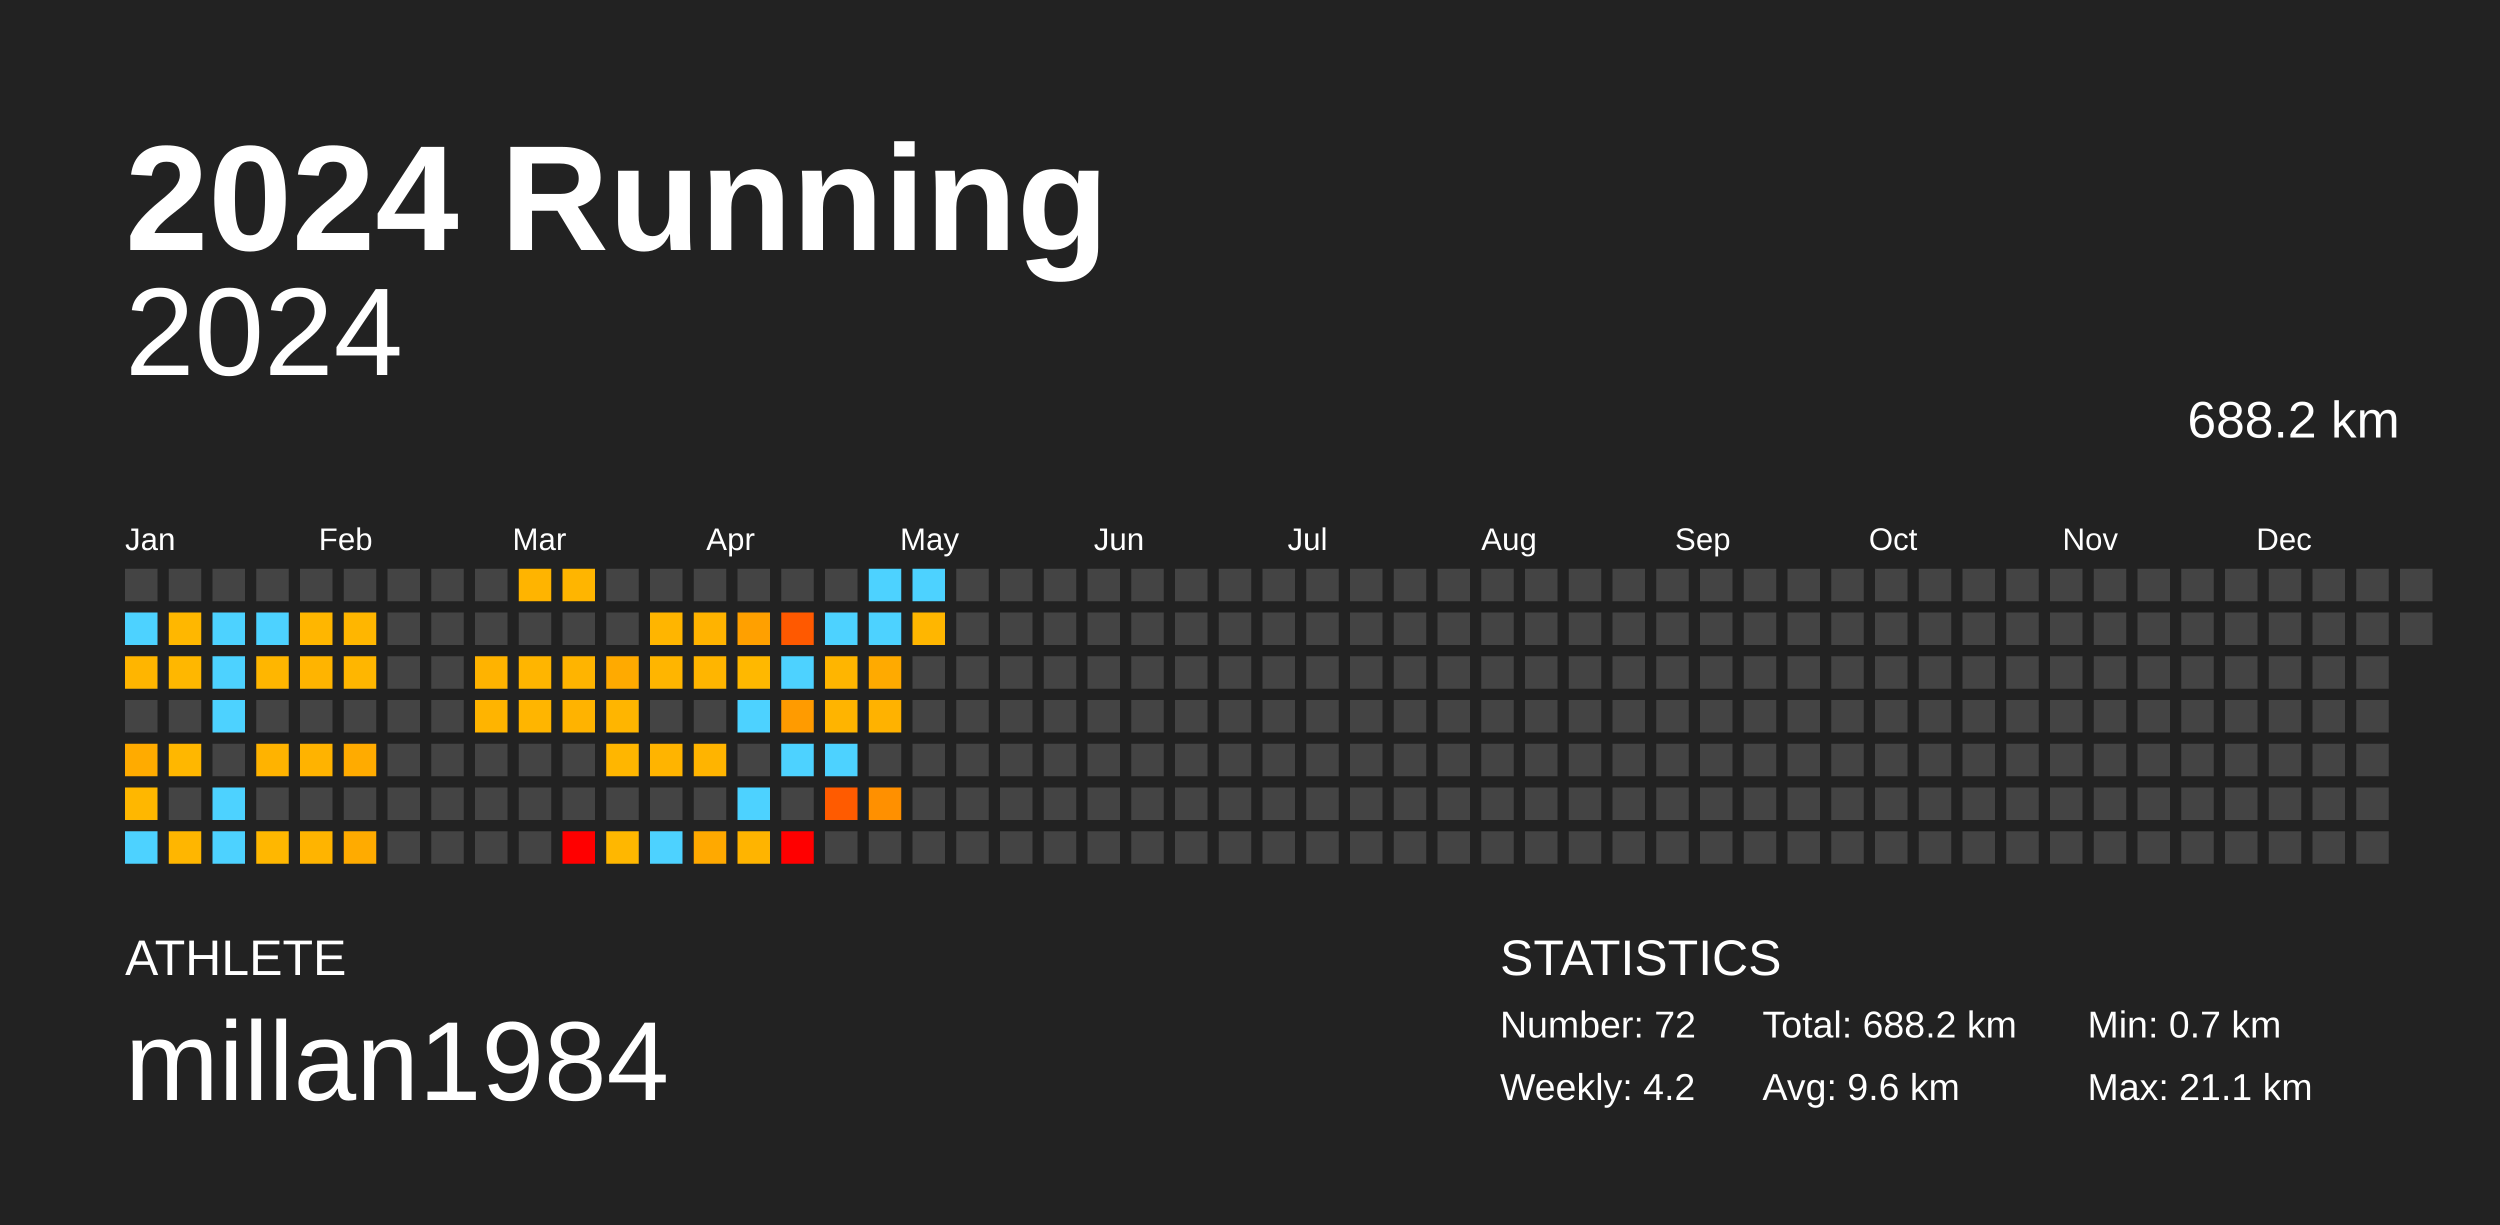
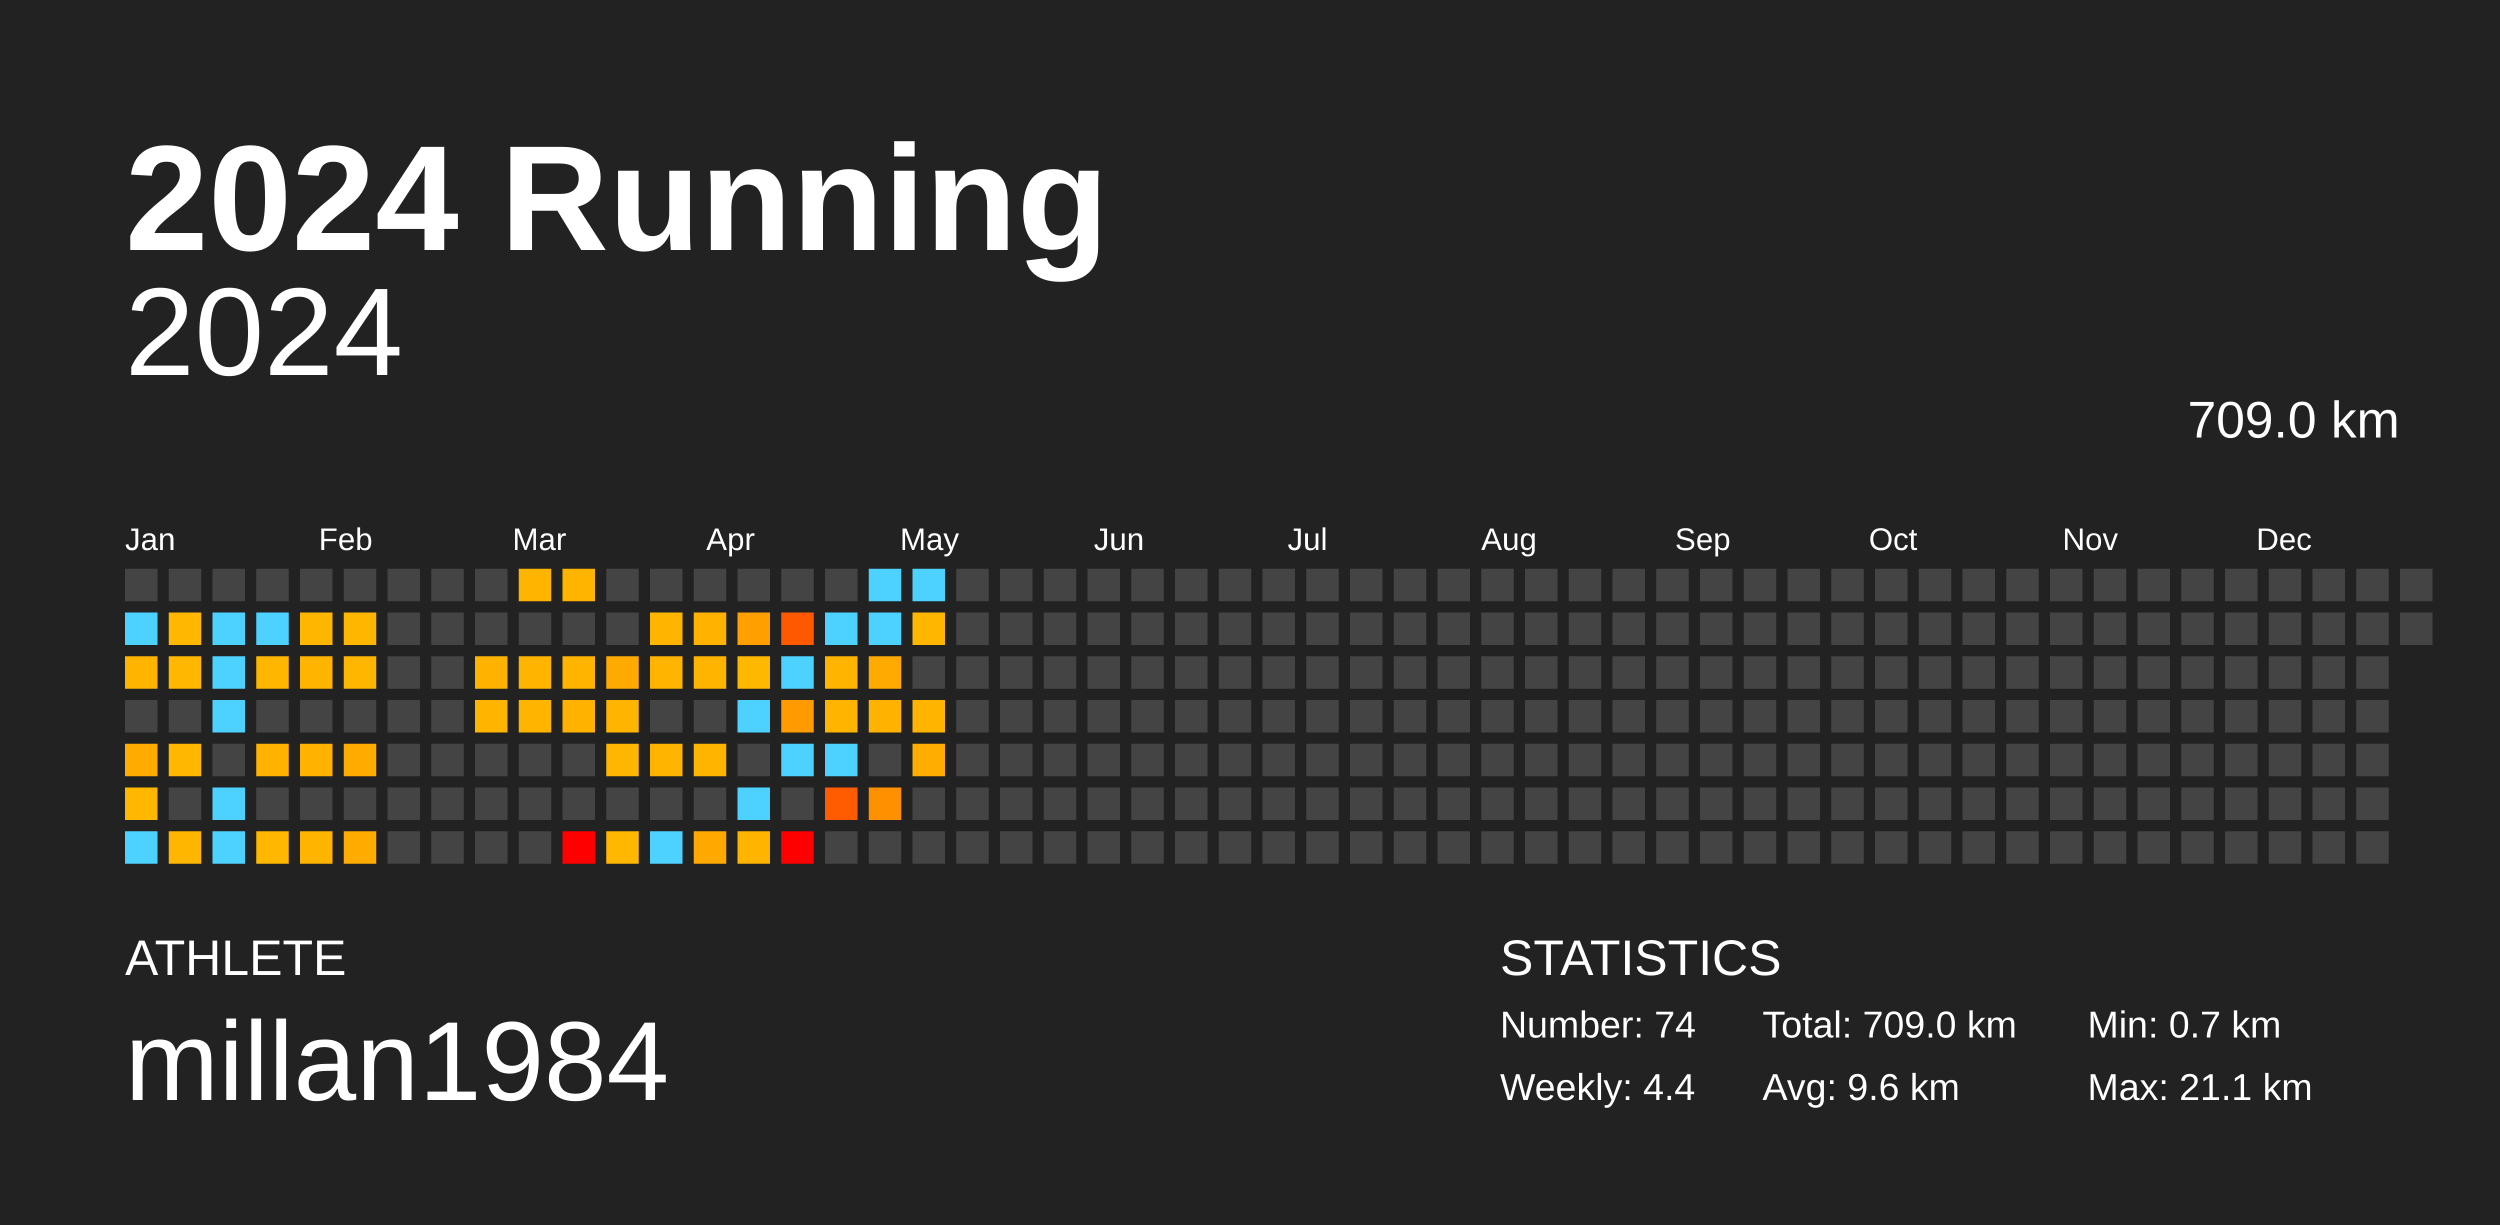
<svg xmlns="http://www.w3.org/2000/svg" baseProfile="full" height="98mm" version="1.1" viewBox="0,0,200,98" width="200mm">
  <defs />
  <rect fill="#222222" height="98" width="200" x="0" y="0" />
  <text fill="#FFFFFF" style="font-size:12px; font-family:Arial; font-weight:bold;" x="10" y="20">2024 Running</text>
  <text fill="#FFFFFF" style="font-size:4px; font-family:Arial" x="10" y="78">ATHLETE</text>
  <text fill="#FFFFFF" style="font-size:9px; font-family:Arial" x="10" y="88">millan1984</text>
  <text fill="#FFFFFF" style="font-size:4px; font-family:Arial" x="120" y="78">STATISTICS</text>
-   <text fill="#FFFFFF" style="font-size:3px; font-family:Arial" x="120" y="83">Number: 72</text>
-   <text fill="#FFFFFF" style="font-size:3px; font-family:Arial" x="120" y="88">Weekly: 4.2</text>
-   <text fill="#FFFFFF" style="font-size:3px; font-family:Arial" x="141" y="83">Total: 688.2 km</text>
+   <text fill="#FFFFFF" style="font-size:3px; font-family:Arial" x="120" y="83">Number: 74</text>
+   <text fill="#FFFFFF" style="font-size:3px; font-family:Arial" x="120" y="88">Weekly: 4.4</text>
+   <text fill="#FFFFFF" style="font-size:3px; font-family:Arial" x="141" y="83">Total: 709.0 km</text>
  <text fill="#FFFFFF" style="font-size:3px; font-family:Arial" x="141" y="88">Avg: 9.6 km</text>
  <text fill="#FFFFFF" style="font-size:3px; font-family:Arial" x="167" y="83">Min: 0.7 km</text>
  <text fill="#FFFFFF" style="font-size:3px; font-family:Arial" x="167" y="88">Max: 21.1 km</text>
  <text alignment-baseline="hanging" fill="#FFFFFF" style="font-size:10.0px; font-family:Arial;" x="10" y="30">2024</text>
-   <text alignment-baseline="hanging" fill="#FFFFFF" style="font-size:4.125px; font-family:Arial;" x="175" y="35">688.2 km</text>
+   <text alignment-baseline="hanging" fill="#FFFFFF" style="font-size:4.125px; font-family:Arial;" x="175" y="35">709.0 km</text>
  <text fill="#FFFFFF" style="font-size:2.5px; font-family:Arial" x="10.0" y="44">Jan</text>
  <text fill="#FFFFFF" style="font-size:2.5px; font-family:Arial" x="25.5" y="44">Feb</text>
  <text fill="#FFFFFF" style="font-size:2.5px; font-family:Arial" x="41.0" y="44">Mar</text>
  <text fill="#FFFFFF" style="font-size:2.5px; font-family:Arial" x="56.5" y="44">Apr</text>
  <text fill="#FFFFFF" style="font-size:2.5px; font-family:Arial" x="72.0" y="44">May</text>
  <text fill="#FFFFFF" style="font-size:2.5px; font-family:Arial" x="87.5" y="44">Jun</text>
  <text fill="#FFFFFF" style="font-size:2.5px; font-family:Arial" x="103.0" y="44">Jul</text>
  <text fill="#FFFFFF" style="font-size:2.5px; font-family:Arial" x="118.5" y="44">Aug</text>
  <text fill="#FFFFFF" style="font-size:2.5px; font-family:Arial" x="134.0" y="44">Sep</text>
  <text fill="#FFFFFF" style="font-size:2.5px; font-family:Arial" x="149.5" y="44">Oct</text>
  <text fill="#FFFFFF" style="font-size:2.5px; font-family:Arial" x="165.0" y="44">Nov</text>
  <text fill="#FFFFFF" style="font-size:2.5px; font-family:Arial" x="180.5" y="44">Dec</text>
  <rect fill="#444444" height="2.6" width="2.6" x="10.0" y="45.5" />
  <rect fill="#4dd2ff" height="2.6" width="2.6" x="10.0" y="49.0" />
  <rect fill="#ffb500" height="2.6" width="2.6" x="10.0" y="52.5" />
  <rect fill="#444444" height="2.6" width="2.6" x="10.0" y="56.0" />
  <rect fill="#ffab00" height="2.6" width="2.6" x="10.0" y="59.5" />
  <rect fill="#ffb700" height="2.6" width="2.6" x="10.0" y="63.0" />
  <rect fill="#4dd2ff" height="2.6" width="2.6" x="10.0" y="66.5" />
  <rect fill="#444444" height="2.6" width="2.6" x="13.5" y="45.5" />
  <rect fill="#ffb700" height="2.6" width="2.6" x="13.5" y="49.0" />
  <rect fill="#ffb700" height="2.6" width="2.6" x="13.5" y="52.5" />
  <rect fill="#444444" height="2.6" width="2.6" x="13.5" y="56.0" />
  <rect fill="#ffb700" height="2.6" width="2.6" x="13.5" y="59.5" />
  <rect fill="#444444" height="2.6" width="2.6" x="13.5" y="63.0" />
  <rect fill="#ffb600" height="2.6" width="2.6" x="13.5" y="66.5" />
  <rect fill="#444444" height="2.6" width="2.6" x="17.0" y="45.5" />
  <rect fill="#4dd2ff" height="2.6" width="2.6" x="17.0" y="49.0" />
  <rect fill="#4dd2ff" height="2.6" width="2.6" x="17.0" y="52.5" />
  <rect fill="#4dd2ff" height="2.6" width="2.6" x="17.0" y="56.0" />
  <rect fill="#444444" height="2.6" width="2.6" x="17.0" y="59.5" />
  <rect fill="#4dd2ff" height="2.6" width="2.6" x="17.0" y="63.0" />
  <rect fill="#4dd2ff" height="2.6" width="2.6" x="17.0" y="66.5" />
  <rect fill="#444444" height="2.6" width="2.6" x="20.5" y="45.5" />
  <rect fill="#4dd2ff" height="2.6" width="2.6" x="20.5" y="49.0" />
  <rect fill="#ffb600" height="2.6" width="2.6" x="20.5" y="52.5" />
  <rect fill="#444444" height="2.6" width="2.6" x="20.5" y="56.0" />
  <rect fill="#ffb300" height="2.6" width="2.6" x="20.5" y="59.5" />
  <rect fill="#444444" height="2.6" width="2.6" x="20.5" y="63.0" />
  <rect fill="#ffb700" height="2.6" width="2.6" x="20.5" y="66.5" />
  <rect fill="#444444" height="2.6" width="2.6" x="24.0" y="45.5" />
  <rect fill="#ffb600" height="2.6" width="2.6" x="24.0" y="49.0" />
  <rect fill="#ffb400" height="2.6" width="2.6" x="24.0" y="52.5" />
  <rect fill="#444444" height="2.6" width="2.6" x="24.0" y="56.0" />
  <rect fill="#ffb300" height="2.6" width="2.6" x="24.0" y="59.5" />
  <rect fill="#444444" height="2.6" width="2.6" x="24.0" y="63.0" />
  <rect fill="#ffb400" height="2.6" width="2.6" x="24.0" y="66.5" />
  <rect fill="#444444" height="2.6" width="2.6" x="27.5" y="45.5" />
  <rect fill="#ffb600" height="2.6" width="2.6" x="27.5" y="49.0" />
  <rect fill="#ffb600" height="2.6" width="2.6" x="27.5" y="52.5" />
  <rect fill="#444444" height="2.6" width="2.6" x="27.5" y="56.0" />
  <rect fill="#ffab00" height="2.6" width="2.6" x="27.5" y="59.5" />
  <rect fill="#444444" height="2.6" width="2.6" x="27.5" y="63.0" />
  <rect fill="#ffab00" height="2.6" width="2.6" x="27.5" y="66.5" />
  <rect fill="#444444" height="2.6" width="2.6" x="31.0" y="45.5" />
  <rect fill="#444444" height="2.6" width="2.6" x="31.0" y="49.0" />
  <rect fill="#444444" height="2.6" width="2.6" x="31.0" y="52.5" />
  <rect fill="#444444" height="2.6" width="2.6" x="31.0" y="56.0" />
  <rect fill="#444444" height="2.6" width="2.6" x="31.0" y="59.5" />
  <rect fill="#444444" height="2.6" width="2.6" x="31.0" y="63.0" />
  <rect fill="#444444" height="2.6" width="2.6" x="31.0" y="66.5" />
  <rect fill="#444444" height="2.6" width="2.6" x="34.5" y="45.5" />
  <rect fill="#444444" height="2.6" width="2.6" x="34.5" y="49.0" />
  <rect fill="#444444" height="2.6" width="2.6" x="34.5" y="52.5" />
  <rect fill="#444444" height="2.6" width="2.6" x="34.5" y="56.0" />
  <rect fill="#444444" height="2.6" width="2.6" x="34.5" y="59.5" />
  <rect fill="#444444" height="2.6" width="2.6" x="34.5" y="63.0" />
  <rect fill="#444444" height="2.6" width="2.6" x="34.5" y="66.5" />
  <rect fill="#444444" height="2.6" width="2.6" x="38.0" y="45.5" />
  <rect fill="#444444" height="2.6" width="2.6" x="38.0" y="49.0" />
  <rect fill="#ffb300" height="2.6" width="2.6" x="38.0" y="52.5" />
  <rect fill="#ffb400" height="2.6" width="2.6" x="38.0" y="56.0" />
  <rect fill="#444444" height="2.6" width="2.6" x="38.0" y="59.5" />
  <rect fill="#444444" height="2.6" width="2.6" x="38.0" y="63.0" />
  <rect fill="#444444" height="2.6" width="2.6" x="38.0" y="66.5" />
  <rect fill="#ffb400" height="2.6" width="2.6" x="41.5" y="45.5" />
  <rect fill="#444444" height="2.6" width="2.6" x="41.5" y="49.0" />
  <rect fill="#ffb500" height="2.6" width="2.6" x="41.5" y="52.5" />
  <rect fill="#ffb500" height="2.6" width="2.6" x="41.5" y="56.0" />
  <rect fill="#444444" height="2.6" width="2.6" x="41.5" y="59.5" />
  <rect fill="#444444" height="2.6" width="2.6" x="41.5" y="63.0" />
  <rect fill="#444444" height="2.6" width="2.6" x="41.5" y="66.5" />
  <rect fill="#ffb500" height="2.6" width="2.6" x="45.0" y="45.5" />
  <rect fill="#444444" height="2.6" width="2.6" x="45.0" y="49.0" />
  <rect fill="#ffb400" height="2.6" width="2.6" x="45.0" y="52.5" />
  <rect fill="#ffb300" height="2.6" width="2.6" x="45.0" y="56.0" />
  <rect fill="#444444" height="2.6" width="2.6" x="45.0" y="59.5" />
  <rect fill="#444444" height="2.6" width="2.6" x="45.0" y="63.0" />
  <rect fill="red" height="2.6" width="2.6" x="45.0" y="66.5" />
  <rect fill="#444444" height="2.6" width="2.6" x="48.5" y="45.5" />
  <rect fill="#444444" height="2.6" width="2.6" x="48.5" y="49.0" />
  <rect fill="#ffaa00" height="2.6" width="2.6" x="48.5" y="52.5" />
  <rect fill="#ffb500" height="2.6" width="2.6" x="48.5" y="56.0" />
  <rect fill="#ffb600" height="2.6" width="2.6" x="48.5" y="59.5" />
  <rect fill="#444444" height="2.6" width="2.6" x="48.5" y="63.0" />
  <rect fill="#ffb700" height="2.6" width="2.6" x="48.5" y="66.5" />
  <rect fill="#444444" height="2.6" width="2.6" x="52.0" y="45.5" />
  <rect fill="#ffb500" height="2.6" width="2.6" x="52.0" y="49.0" />
  <rect fill="#ffb500" height="2.6" width="2.6" x="52.0" y="52.5" />
  <rect fill="#444444" height="2.6" width="2.6" x="52.0" y="56.0" />
  <rect fill="#ffb400" height="2.6" width="2.6" x="52.0" y="59.5" />
  <rect fill="#444444" height="2.6" width="2.6" x="52.0" y="63.0" />
  <rect fill="#4dd2ff" height="2.6" width="2.6" x="52.0" y="66.5" />
  <rect fill="#444444" height="2.6" width="2.6" x="55.5" y="45.5" />
  <rect fill="#ffb300" height="2.6" width="2.6" x="55.5" y="49.0" />
  <rect fill="#ffb500" height="2.6" width="2.6" x="55.5" y="52.5" />
  <rect fill="#444444" height="2.6" width="2.6" x="55.5" y="56.0" />
  <rect fill="#ffb400" height="2.6" width="2.6" x="55.5" y="59.5" />
  <rect fill="#444444" height="2.6" width="2.6" x="55.5" y="63.0" />
  <rect fill="#ffa900" height="2.6" width="2.6" x="55.5" y="66.5" />
  <rect fill="#444444" height="2.6" width="2.6" x="59.0" y="45.5" />
  <rect fill="#ffa000" height="2.6" width="2.6" x="59.0" y="49.0" />
  <rect fill="#ffb800" height="2.6" width="2.6" x="59.0" y="52.5" />
  <rect fill="#4dd2ff" height="2.6" width="2.6" x="59.0" y="56.0" />
  <rect fill="#444444" height="2.6" width="2.6" x="59.0" y="59.5" />
  <rect fill="#4dd2ff" height="2.6" width="2.6" x="59.0" y="63.0" />
  <rect fill="#ffb400" height="2.6" width="2.6" x="59.0" y="66.5" />
  <rect fill="#444444" height="2.6" width="2.6" x="62.5" y="45.5" />
  <rect fill="#ff5900" height="2.6" width="2.6" x="62.5" y="49.0" />
  <rect fill="#4dd2ff" height="2.6" width="2.6" x="62.5" y="52.5" />
  <rect fill="#ff9b00" height="2.6" width="2.6" x="62.5" y="56.0" />
  <rect fill="#4dd2ff" height="2.6" width="2.6" x="62.5" y="59.5" />
  <rect fill="#444444" height="2.6" width="2.6" x="62.5" y="63.0" />
  <rect fill="red" height="2.6" width="2.6" x="62.5" y="66.5" />
  <rect fill="#444444" height="2.6" width="2.6" x="66.0" y="45.5" />
  <rect fill="#4dd2ff" height="2.6" width="2.6" x="66.0" y="49.0" />
  <rect fill="#ffb500" height="2.6" width="2.6" x="66.0" y="52.5" />
  <rect fill="#ffb400" height="2.6" width="2.6" x="66.0" y="56.0" />
  <rect fill="#4dd2ff" height="2.6" width="2.6" x="66.0" y="59.5" />
  <rect fill="#ff5b00" height="2.6" width="2.6" x="66.0" y="63.0" />
  <rect fill="#444444" height="2.6" width="2.6" x="66.0" y="66.5" />
  <rect fill="#4dd2ff" height="2.6" width="2.6" x="69.5" y="45.5" />
  <rect fill="#4dd2ff" height="2.6" width="2.6" x="69.5" y="49.0" />
  <rect fill="#ffaa00" height="2.6" width="2.6" x="69.5" y="52.5" />
  <rect fill="#ffb200" height="2.6" width="2.6" x="69.5" y="56.0" />
  <rect fill="#444444" height="2.6" width="2.6" x="69.5" y="59.5" />
  <rect fill="#ff9000" height="2.6" width="2.6" x="69.5" y="63.0" />
  <rect fill="#444444" height="2.6" width="2.6" x="69.5" y="66.5" />
  <rect fill="#4dd2ff" height="2.6" width="2.6" x="73.0" y="45.5" />
  <rect fill="#ffb600" height="2.6" width="2.6" x="73.0" y="49.0" />
  <rect fill="#444444" height="2.6" width="2.6" x="73.0" y="52.5" />
-   <rect fill="#444444" height="2.6" width="2.6" x="73.0" y="56.0" />
-   <rect fill="#444444" height="2.6" width="2.6" x="73.0" y="59.5" />
+   <rect fill="#ffb500" height="2.6" width="2.6" x="73.0" y="56.0" />
+   <rect fill="#ffad00" height="2.6" width="2.6" x="73.0" y="59.5" />
  <rect fill="#444444" height="2.6" width="2.6" x="73.0" y="63.0" />
  <rect fill="#444444" height="2.6" width="2.6" x="73.0" y="66.5" />
  <rect fill="#444444" height="2.6" width="2.6" x="76.5" y="45.5" />
  <rect fill="#444444" height="2.6" width="2.6" x="76.5" y="49.0" />
  <rect fill="#444444" height="2.6" width="2.6" x="76.5" y="52.5" />
  <rect fill="#444444" height="2.6" width="2.6" x="76.5" y="56.0" />
  <rect fill="#444444" height="2.6" width="2.6" x="76.5" y="59.5" />
  <rect fill="#444444" height="2.6" width="2.6" x="76.5" y="63.0" />
  <rect fill="#444444" height="2.6" width="2.6" x="76.5" y="66.5" />
  <rect fill="#444444" height="2.6" width="2.6" x="80.0" y="45.5" />
  <rect fill="#444444" height="2.6" width="2.6" x="80.0" y="49.0" />
  <rect fill="#444444" height="2.6" width="2.6" x="80.0" y="52.5" />
  <rect fill="#444444" height="2.6" width="2.6" x="80.0" y="56.0" />
  <rect fill="#444444" height="2.6" width="2.6" x="80.0" y="59.5" />
  <rect fill="#444444" height="2.6" width="2.6" x="80.0" y="63.0" />
  <rect fill="#444444" height="2.6" width="2.6" x="80.0" y="66.5" />
  <rect fill="#444444" height="2.6" width="2.6" x="83.5" y="45.5" />
  <rect fill="#444444" height="2.6" width="2.6" x="83.5" y="49.0" />
  <rect fill="#444444" height="2.6" width="2.6" x="83.5" y="52.5" />
  <rect fill="#444444" height="2.6" width="2.6" x="83.5" y="56.0" />
  <rect fill="#444444" height="2.6" width="2.6" x="83.5" y="59.5" />
  <rect fill="#444444" height="2.6" width="2.6" x="83.5" y="63.0" />
  <rect fill="#444444" height="2.6" width="2.6" x="83.5" y="66.5" />
  <rect fill="#444444" height="2.6" width="2.6" x="87.0" y="45.5" />
  <rect fill="#444444" height="2.6" width="2.6" x="87.0" y="49.0" />
  <rect fill="#444444" height="2.6" width="2.6" x="87.0" y="52.5" />
  <rect fill="#444444" height="2.6" width="2.6" x="87.0" y="56.0" />
  <rect fill="#444444" height="2.6" width="2.6" x="87.0" y="59.5" />
  <rect fill="#444444" height="2.6" width="2.6" x="87.0" y="63.0" />
  <rect fill="#444444" height="2.6" width="2.6" x="87.0" y="66.5" />
  <rect fill="#444444" height="2.6" width="2.6" x="90.5" y="45.5" />
  <rect fill="#444444" height="2.6" width="2.6" x="90.5" y="49.0" />
  <rect fill="#444444" height="2.6" width="2.6" x="90.5" y="52.5" />
  <rect fill="#444444" height="2.6" width="2.6" x="90.5" y="56.0" />
  <rect fill="#444444" height="2.6" width="2.6" x="90.5" y="59.5" />
  <rect fill="#444444" height="2.6" width="2.6" x="90.5" y="63.0" />
  <rect fill="#444444" height="2.6" width="2.6" x="90.5" y="66.5" />
  <rect fill="#444444" height="2.6" width="2.6" x="94.0" y="45.5" />
  <rect fill="#444444" height="2.6" width="2.6" x="94.0" y="49.0" />
  <rect fill="#444444" height="2.6" width="2.6" x="94.0" y="52.5" />
  <rect fill="#444444" height="2.6" width="2.6" x="94.0" y="56.0" />
  <rect fill="#444444" height="2.6" width="2.6" x="94.0" y="59.5" />
  <rect fill="#444444" height="2.6" width="2.6" x="94.0" y="63.0" />
  <rect fill="#444444" height="2.6" width="2.6" x="94.0" y="66.5" />
  <rect fill="#444444" height="2.6" width="2.6" x="97.5" y="45.5" />
  <rect fill="#444444" height="2.6" width="2.6" x="97.5" y="49.0" />
  <rect fill="#444444" height="2.6" width="2.6" x="97.5" y="52.5" />
  <rect fill="#444444" height="2.6" width="2.6" x="97.5" y="56.0" />
  <rect fill="#444444" height="2.6" width="2.6" x="97.5" y="59.5" />
  <rect fill="#444444" height="2.6" width="2.6" x="97.5" y="63.0" />
  <rect fill="#444444" height="2.6" width="2.6" x="97.5" y="66.5" />
  <rect fill="#444444" height="2.6" width="2.6" x="101.0" y="45.5" />
  <rect fill="#444444" height="2.6" width="2.6" x="101.0" y="49.0" />
  <rect fill="#444444" height="2.6" width="2.6" x="101.0" y="52.5" />
  <rect fill="#444444" height="2.6" width="2.6" x="101.0" y="56.0" />
  <rect fill="#444444" height="2.6" width="2.6" x="101.0" y="59.5" />
  <rect fill="#444444" height="2.6" width="2.6" x="101.0" y="63.0" />
  <rect fill="#444444" height="2.6" width="2.6" x="101.0" y="66.5" />
  <rect fill="#444444" height="2.6" width="2.6" x="104.5" y="45.5" />
  <rect fill="#444444" height="2.6" width="2.6" x="104.5" y="49.0" />
  <rect fill="#444444" height="2.6" width="2.6" x="104.5" y="52.5" />
  <rect fill="#444444" height="2.6" width="2.6" x="104.5" y="56.0" />
  <rect fill="#444444" height="2.6" width="2.6" x="104.5" y="59.5" />
  <rect fill="#444444" height="2.6" width="2.6" x="104.5" y="63.0" />
  <rect fill="#444444" height="2.6" width="2.6" x="104.5" y="66.5" />
  <rect fill="#444444" height="2.6" width="2.6" x="108.0" y="45.5" />
  <rect fill="#444444" height="2.6" width="2.6" x="108.0" y="49.0" />
  <rect fill="#444444" height="2.6" width="2.6" x="108.0" y="52.5" />
  <rect fill="#444444" height="2.6" width="2.6" x="108.0" y="56.0" />
  <rect fill="#444444" height="2.6" width="2.6" x="108.0" y="59.5" />
  <rect fill="#444444" height="2.6" width="2.6" x="108.0" y="63.0" />
  <rect fill="#444444" height="2.6" width="2.6" x="108.0" y="66.5" />
  <rect fill="#444444" height="2.6" width="2.6" x="111.5" y="45.5" />
  <rect fill="#444444" height="2.6" width="2.6" x="111.5" y="49.0" />
  <rect fill="#444444" height="2.6" width="2.6" x="111.5" y="52.5" />
  <rect fill="#444444" height="2.6" width="2.6" x="111.5" y="56.0" />
  <rect fill="#444444" height="2.6" width="2.6" x="111.5" y="59.5" />
  <rect fill="#444444" height="2.6" width="2.6" x="111.5" y="63.0" />
  <rect fill="#444444" height="2.6" width="2.6" x="111.5" y="66.5" />
  <rect fill="#444444" height="2.6" width="2.6" x="115.0" y="45.5" />
  <rect fill="#444444" height="2.6" width="2.6" x="115.0" y="49.0" />
  <rect fill="#444444" height="2.6" width="2.6" x="115.0" y="52.5" />
  <rect fill="#444444" height="2.6" width="2.6" x="115.0" y="56.0" />
  <rect fill="#444444" height="2.6" width="2.6" x="115.0" y="59.5" />
  <rect fill="#444444" height="2.6" width="2.6" x="115.0" y="63.0" />
  <rect fill="#444444" height="2.6" width="2.6" x="115.0" y="66.5" />
  <rect fill="#444444" height="2.6" width="2.6" x="118.5" y="45.5" />
  <rect fill="#444444" height="2.6" width="2.6" x="118.5" y="49.0" />
  <rect fill="#444444" height="2.6" width="2.6" x="118.5" y="52.5" />
  <rect fill="#444444" height="2.6" width="2.6" x="118.5" y="56.0" />
  <rect fill="#444444" height="2.6" width="2.6" x="118.5" y="59.5" />
  <rect fill="#444444" height="2.6" width="2.6" x="118.5" y="63.0" />
  <rect fill="#444444" height="2.6" width="2.6" x="118.5" y="66.5" />
  <rect fill="#444444" height="2.6" width="2.6" x="122.0" y="45.5" />
  <rect fill="#444444" height="2.6" width="2.6" x="122.0" y="49.0" />
  <rect fill="#444444" height="2.6" width="2.6" x="122.0" y="52.5" />
  <rect fill="#444444" height="2.6" width="2.6" x="122.0" y="56.0" />
  <rect fill="#444444" height="2.6" width="2.6" x="122.0" y="59.5" />
  <rect fill="#444444" height="2.6" width="2.6" x="122.0" y="63.0" />
  <rect fill="#444444" height="2.6" width="2.6" x="122.0" y="66.5" />
  <rect fill="#444444" height="2.6" width="2.6" x="125.5" y="45.5" />
  <rect fill="#444444" height="2.6" width="2.6" x="125.5" y="49.0" />
  <rect fill="#444444" height="2.6" width="2.6" x="125.5" y="52.5" />
  <rect fill="#444444" height="2.6" width="2.6" x="125.5" y="56.0" />
  <rect fill="#444444" height="2.6" width="2.6" x="125.5" y="59.5" />
  <rect fill="#444444" height="2.6" width="2.6" x="125.5" y="63.0" />
  <rect fill="#444444" height="2.6" width="2.6" x="125.5" y="66.5" />
  <rect fill="#444444" height="2.6" width="2.6" x="129.0" y="45.5" />
  <rect fill="#444444" height="2.6" width="2.6" x="129.0" y="49.0" />
  <rect fill="#444444" height="2.6" width="2.6" x="129.0" y="52.5" />
  <rect fill="#444444" height="2.6" width="2.6" x="129.0" y="56.0" />
  <rect fill="#444444" height="2.6" width="2.6" x="129.0" y="59.5" />
  <rect fill="#444444" height="2.6" width="2.6" x="129.0" y="63.0" />
  <rect fill="#444444" height="2.6" width="2.6" x="129.0" y="66.5" />
  <rect fill="#444444" height="2.6" width="2.6" x="132.5" y="45.5" />
  <rect fill="#444444" height="2.6" width="2.6" x="132.5" y="49.0" />
  <rect fill="#444444" height="2.6" width="2.6" x="132.5" y="52.5" />
  <rect fill="#444444" height="2.6" width="2.6" x="132.5" y="56.0" />
  <rect fill="#444444" height="2.6" width="2.6" x="132.5" y="59.5" />
  <rect fill="#444444" height="2.6" width="2.6" x="132.5" y="63.0" />
  <rect fill="#444444" height="2.6" width="2.6" x="132.5" y="66.5" />
  <rect fill="#444444" height="2.6" width="2.6" x="136.0" y="45.5" />
  <rect fill="#444444" height="2.6" width="2.6" x="136.0" y="49.0" />
  <rect fill="#444444" height="2.6" width="2.6" x="136.0" y="52.5" />
  <rect fill="#444444" height="2.6" width="2.6" x="136.0" y="56.0" />
  <rect fill="#444444" height="2.6" width="2.6" x="136.0" y="59.5" />
  <rect fill="#444444" height="2.6" width="2.6" x="136.0" y="63.0" />
  <rect fill="#444444" height="2.6" width="2.6" x="136.0" y="66.5" />
  <rect fill="#444444" height="2.6" width="2.6" x="139.5" y="45.5" />
  <rect fill="#444444" height="2.6" width="2.6" x="139.5" y="49.0" />
  <rect fill="#444444" height="2.6" width="2.6" x="139.5" y="52.5" />
  <rect fill="#444444" height="2.6" width="2.6" x="139.5" y="56.0" />
  <rect fill="#444444" height="2.6" width="2.6" x="139.5" y="59.5" />
  <rect fill="#444444" height="2.6" width="2.6" x="139.5" y="63.0" />
  <rect fill="#444444" height="2.6" width="2.6" x="139.5" y="66.5" />
  <rect fill="#444444" height="2.6" width="2.6" x="143.0" y="45.5" />
  <rect fill="#444444" height="2.6" width="2.6" x="143.0" y="49.0" />
  <rect fill="#444444" height="2.6" width="2.6" x="143.0" y="52.5" />
  <rect fill="#444444" height="2.6" width="2.6" x="143.0" y="56.0" />
  <rect fill="#444444" height="2.6" width="2.6" x="143.0" y="59.5" />
  <rect fill="#444444" height="2.6" width="2.6" x="143.0" y="63.0" />
  <rect fill="#444444" height="2.6" width="2.6" x="143.0" y="66.5" />
  <rect fill="#444444" height="2.6" width="2.6" x="146.5" y="45.5" />
  <rect fill="#444444" height="2.6" width="2.6" x="146.5" y="49.0" />
  <rect fill="#444444" height="2.6" width="2.6" x="146.5" y="52.5" />
  <rect fill="#444444" height="2.6" width="2.6" x="146.5" y="56.0" />
  <rect fill="#444444" height="2.6" width="2.6" x="146.5" y="59.5" />
  <rect fill="#444444" height="2.6" width="2.6" x="146.5" y="63.0" />
  <rect fill="#444444" height="2.6" width="2.6" x="146.5" y="66.5" />
  <rect fill="#444444" height="2.6" width="2.6" x="150.0" y="45.5" />
  <rect fill="#444444" height="2.6" width="2.6" x="150.0" y="49.0" />
  <rect fill="#444444" height="2.6" width="2.6" x="150.0" y="52.5" />
  <rect fill="#444444" height="2.6" width="2.6" x="150.0" y="56.0" />
  <rect fill="#444444" height="2.6" width="2.6" x="150.0" y="59.5" />
  <rect fill="#444444" height="2.6" width="2.6" x="150.0" y="63.0" />
  <rect fill="#444444" height="2.6" width="2.6" x="150.0" y="66.5" />
  <rect fill="#444444" height="2.6" width="2.6" x="153.5" y="45.5" />
  <rect fill="#444444" height="2.6" width="2.6" x="153.5" y="49.0" />
  <rect fill="#444444" height="2.6" width="2.6" x="153.5" y="52.5" />
  <rect fill="#444444" height="2.6" width="2.6" x="153.5" y="56.0" />
  <rect fill="#444444" height="2.6" width="2.6" x="153.5" y="59.5" />
  <rect fill="#444444" height="2.6" width="2.6" x="153.5" y="63.0" />
  <rect fill="#444444" height="2.6" width="2.6" x="153.5" y="66.5" />
  <rect fill="#444444" height="2.6" width="2.6" x="157.0" y="45.5" />
  <rect fill="#444444" height="2.6" width="2.6" x="157.0" y="49.0" />
  <rect fill="#444444" height="2.6" width="2.6" x="157.0" y="52.5" />
  <rect fill="#444444" height="2.6" width="2.6" x="157.0" y="56.0" />
  <rect fill="#444444" height="2.6" width="2.6" x="157.0" y="59.5" />
  <rect fill="#444444" height="2.6" width="2.6" x="157.0" y="63.0" />
  <rect fill="#444444" height="2.6" width="2.6" x="157.0" y="66.5" />
  <rect fill="#444444" height="2.6" width="2.6" x="160.5" y="45.5" />
  <rect fill="#444444" height="2.6" width="2.6" x="160.5" y="49.0" />
  <rect fill="#444444" height="2.6" width="2.6" x="160.5" y="52.5" />
  <rect fill="#444444" height="2.6" width="2.6" x="160.5" y="56.0" />
  <rect fill="#444444" height="2.6" width="2.6" x="160.5" y="59.5" />
  <rect fill="#444444" height="2.6" width="2.6" x="160.5" y="63.0" />
  <rect fill="#444444" height="2.6" width="2.6" x="160.5" y="66.5" />
  <rect fill="#444444" height="2.6" width="2.6" x="164.0" y="45.5" />
  <rect fill="#444444" height="2.6" width="2.6" x="164.0" y="49.0" />
  <rect fill="#444444" height="2.6" width="2.6" x="164.0" y="52.5" />
  <rect fill="#444444" height="2.6" width="2.6" x="164.0" y="56.0" />
  <rect fill="#444444" height="2.6" width="2.6" x="164.0" y="59.5" />
  <rect fill="#444444" height="2.6" width="2.6" x="164.0" y="63.0" />
  <rect fill="#444444" height="2.6" width="2.6" x="164.0" y="66.5" />
  <rect fill="#444444" height="2.6" width="2.6" x="167.5" y="45.5" />
  <rect fill="#444444" height="2.6" width="2.6" x="167.5" y="49.0" />
  <rect fill="#444444" height="2.6" width="2.6" x="167.5" y="52.5" />
  <rect fill="#444444" height="2.6" width="2.6" x="167.5" y="56.0" />
  <rect fill="#444444" height="2.6" width="2.6" x="167.5" y="59.5" />
  <rect fill="#444444" height="2.6" width="2.6" x="167.5" y="63.0" />
  <rect fill="#444444" height="2.6" width="2.6" x="167.5" y="66.5" />
  <rect fill="#444444" height="2.6" width="2.6" x="171.0" y="45.5" />
  <rect fill="#444444" height="2.6" width="2.6" x="171.0" y="49.0" />
  <rect fill="#444444" height="2.6" width="2.6" x="171.0" y="52.5" />
  <rect fill="#444444" height="2.6" width="2.6" x="171.0" y="56.0" />
  <rect fill="#444444" height="2.6" width="2.6" x="171.0" y="59.5" />
  <rect fill="#444444" height="2.6" width="2.6" x="171.0" y="63.0" />
  <rect fill="#444444" height="2.6" width="2.6" x="171.0" y="66.5" />
  <rect fill="#444444" height="2.6" width="2.6" x="174.5" y="45.5" />
  <rect fill="#444444" height="2.6" width="2.6" x="174.5" y="49.0" />
  <rect fill="#444444" height="2.6" width="2.6" x="174.5" y="52.5" />
  <rect fill="#444444" height="2.6" width="2.6" x="174.5" y="56.0" />
  <rect fill="#444444" height="2.6" width="2.6" x="174.5" y="59.5" />
  <rect fill="#444444" height="2.6" width="2.6" x="174.5" y="63.0" />
  <rect fill="#444444" height="2.6" width="2.6" x="174.5" y="66.5" />
  <rect fill="#444444" height="2.6" width="2.6" x="178.0" y="45.5" />
  <rect fill="#444444" height="2.6" width="2.6" x="178.0" y="49.0" />
  <rect fill="#444444" height="2.6" width="2.6" x="178.0" y="52.5" />
  <rect fill="#444444" height="2.6" width="2.6" x="178.0" y="56.0" />
  <rect fill="#444444" height="2.6" width="2.6" x="178.0" y="59.5" />
  <rect fill="#444444" height="2.6" width="2.6" x="178.0" y="63.0" />
  <rect fill="#444444" height="2.6" width="2.6" x="178.0" y="66.5" />
  <rect fill="#444444" height="2.6" width="2.6" x="181.5" y="45.5" />
  <rect fill="#444444" height="2.6" width="2.6" x="181.5" y="49.0" />
  <rect fill="#444444" height="2.6" width="2.6" x="181.5" y="52.5" />
  <rect fill="#444444" height="2.6" width="2.6" x="181.5" y="56.0" />
  <rect fill="#444444" height="2.6" width="2.6" x="181.5" y="59.5" />
  <rect fill="#444444" height="2.6" width="2.6" x="181.5" y="63.0" />
  <rect fill="#444444" height="2.6" width="2.6" x="181.5" y="66.5" />
  <rect fill="#444444" height="2.6" width="2.6" x="185.0" y="45.5" />
  <rect fill="#444444" height="2.6" width="2.6" x="185.0" y="49.0" />
  <rect fill="#444444" height="2.6" width="2.6" x="185.0" y="52.5" />
  <rect fill="#444444" height="2.6" width="2.6" x="185.0" y="56.0" />
  <rect fill="#444444" height="2.6" width="2.6" x="185.0" y="59.5" />
  <rect fill="#444444" height="2.6" width="2.6" x="185.0" y="63.0" />
  <rect fill="#444444" height="2.6" width="2.6" x="185.0" y="66.5" />
  <rect fill="#444444" height="2.6" width="2.6" x="188.5" y="45.5" />
  <rect fill="#444444" height="2.6" width="2.6" x="188.5" y="49.0" />
  <rect fill="#444444" height="2.6" width="2.6" x="188.5" y="52.5" />
  <rect fill="#444444" height="2.6" width="2.6" x="188.5" y="56.0" />
  <rect fill="#444444" height="2.6" width="2.6" x="188.5" y="59.5" />
  <rect fill="#444444" height="2.6" width="2.6" x="188.5" y="63.0" />
  <rect fill="#444444" height="2.6" width="2.6" x="188.5" y="66.5" />
  <rect fill="#444444" height="2.6" width="2.6" x="192.0" y="45.5" />
  <rect fill="#444444" height="2.6" width="2.6" x="192.0" y="49.0" />
</svg>
